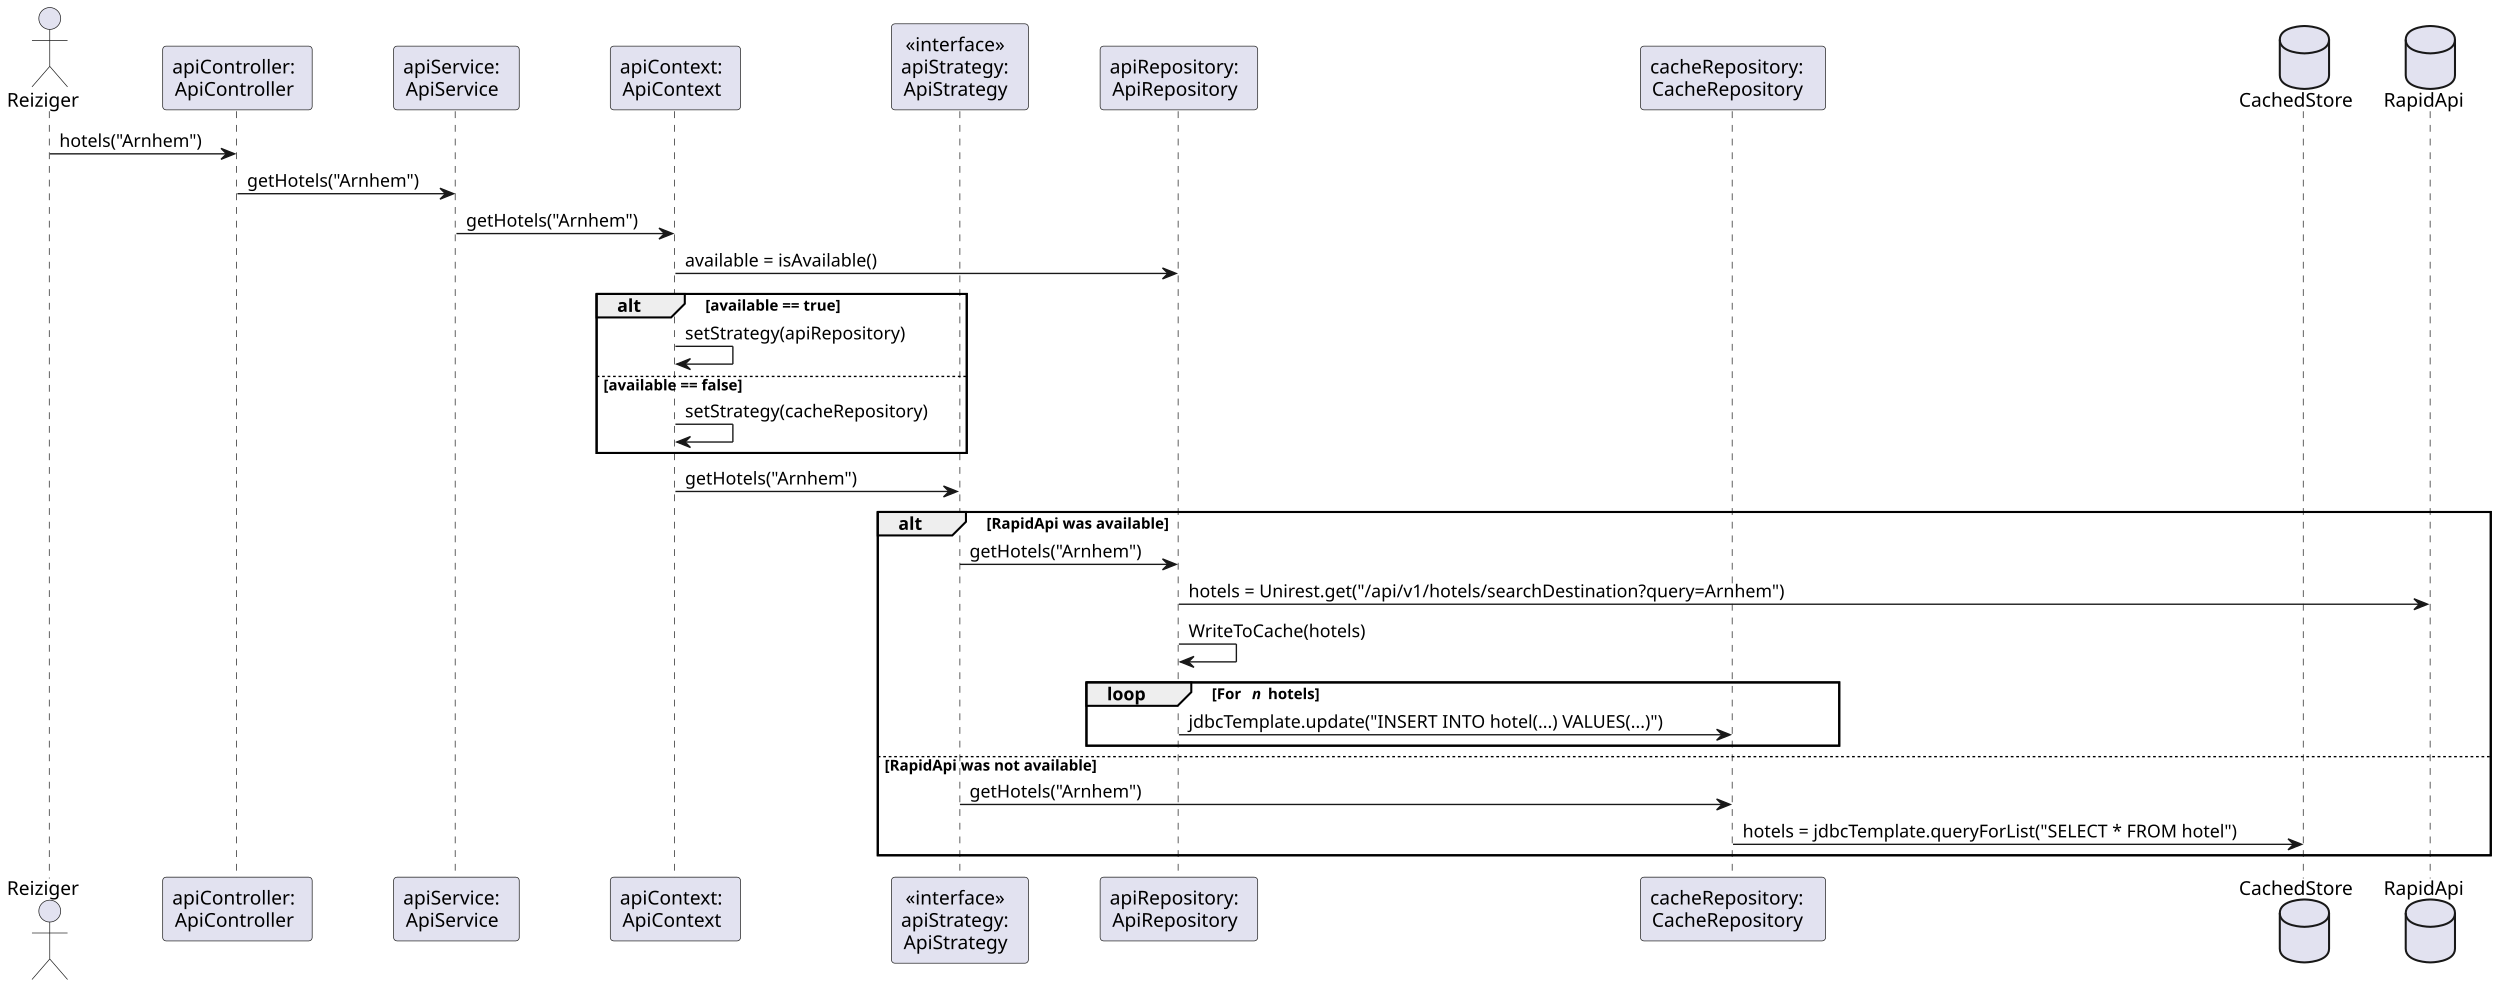
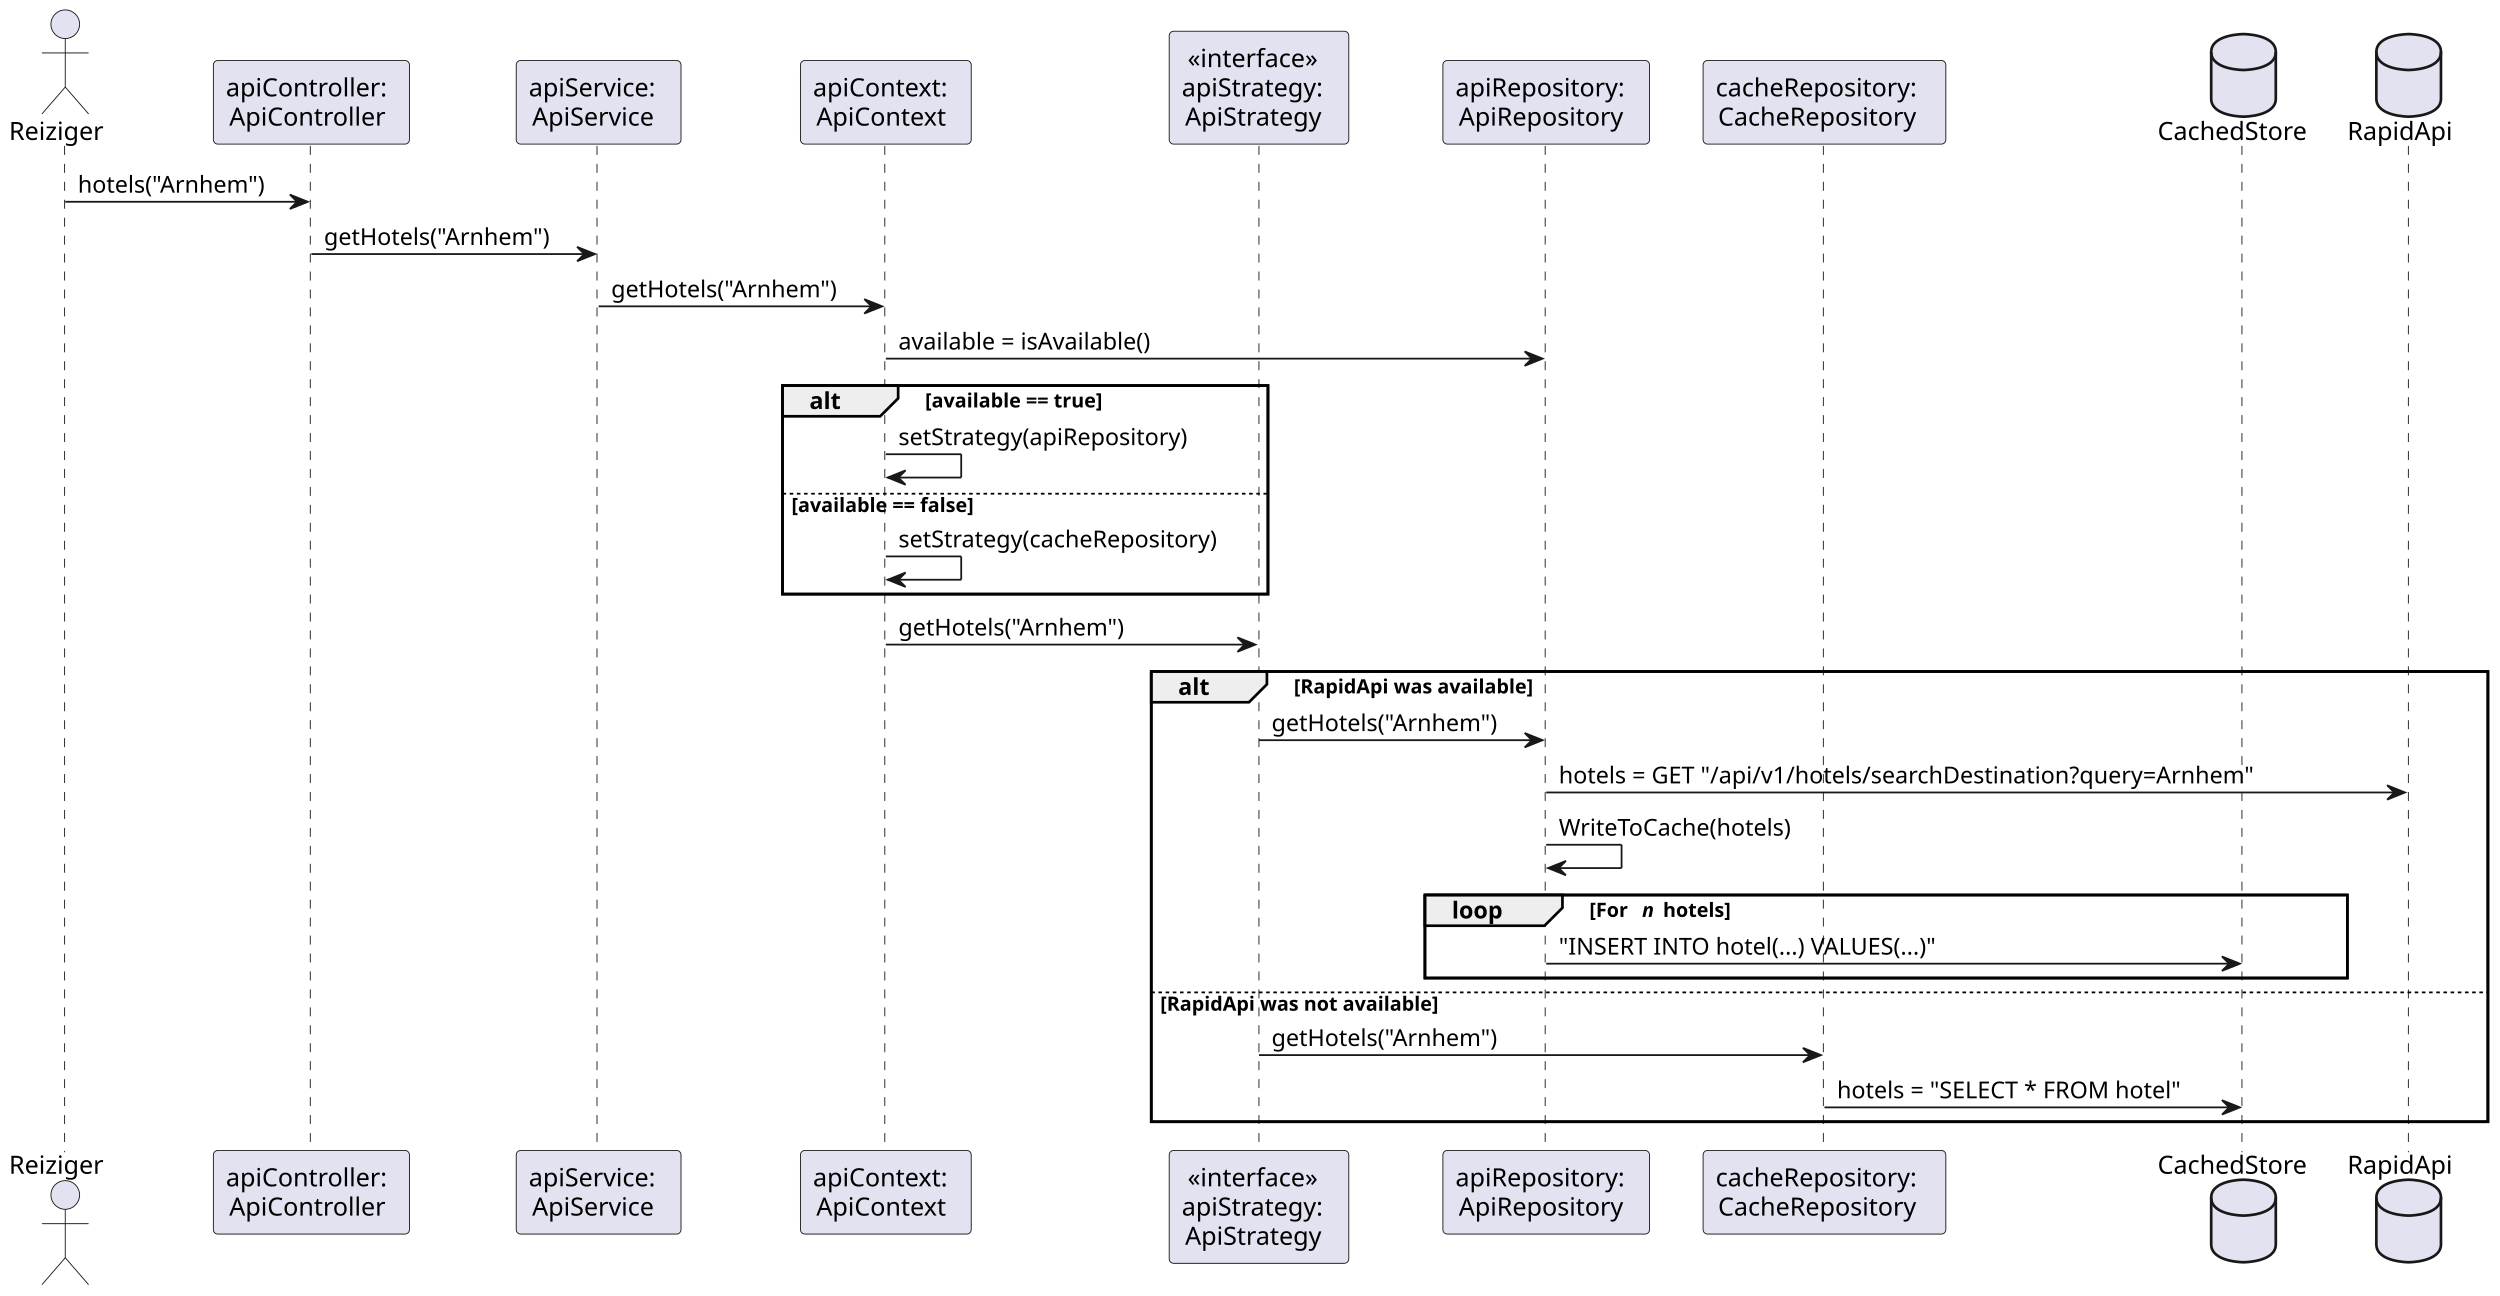
- <svg xmlns="http://www.w3.org/2000/svg" contentStyleType="text/css" data-diagram-type="SEQUENCE" height="722px" preserveAspectRatio="none" style="width:1827px;height:722px;background:#FFFFFF;" version="1.1" viewBox="0 0 1827 722" width="1827px" zoomAndPan="magnify">
+ <svg xmlns="http://www.w3.org/2000/svg" contentStyleType="text/css" data-diagram-type="SEQUENCE" height="722px" preserveAspectRatio="none" style="width:1393px;height:722px;background:#FFFFFF;" version="1.1" viewBox="0 0 1393 722" width="1393px" zoomAndPan="magnify">
  <defs />
  <g>
    <rect fill="none" height="116.203" style="stroke:#000000;stroke-width:1.5;" width="270.502" x="436.007" y="214.828" />
-     <rect fill="none" height="250.867" style="stroke:#000000;stroke-width:1.5;" width="1178.785" x="641.481" y="374.164" />
-     <rect fill="none" height="46.266" style="stroke:#000000;stroke-width:1.5;" width="550.145" x="793.974" y="498.695" />
+     <rect fill="none" height="250.867" style="stroke:#000000;stroke-width:1.5;" width="744.787" x="641.481" y="374.164" />
+     <rect fill="none" height="46.266" style="stroke:#000000;stroke-width:1.5;" width="513.97" x="793.974" y="498.695" />
    <g>
      <rect fill="#000000" fill-opacity="0" height="560.734" width="8" x="32.362" y="81.297" />
      <line style="stroke:#181818;stroke-width:0.5;stroke-dasharray:5.0,5.0;" x1="36" x2="36" y1="81.297" y2="642.031" />
    </g>
    <g>
      <rect fill="#000000" fill-opacity="0" height="560.734" width="8" x="169.516" y="81.297" />
      <line style="stroke:#181818;stroke-width:0.5;stroke-dasharray:5.0,5.0;" x1="172.893" x2="172.893" y1="81.297" y2="642.031" />
    </g>
    <g>
      <rect fill="#000000" fill-opacity="0" height="560.734" width="8" x="329.552" y="81.297" />
      <line style="stroke:#181818;stroke-width:0.5;stroke-dasharray:5.0,5.0;" x1="332.646" x2="332.646" y1="81.297" y2="642.031" />
    </g>
    <g>
      <rect fill="#000000" fill-opacity="0" height="560.734" width="8" x="489.589" y="81.297" />
      <line style="stroke:#181818;stroke-width:0.5;stroke-dasharray:5.0,5.0;" x1="493.007" x2="493.007" y1="81.297" y2="642.031" />
    </g>
    <g>
      <rect fill="#000000" fill-opacity="0" height="560.734" width="8" x="697.51" y="81.297" />
      <line style="stroke:#181818;stroke-width:0.5;stroke-dasharray:5.0,5.0;" x1="701.481" x2="701.481" y1="81.297" y2="642.031" />
    </g>
    <g>
      <rect fill="#000000" fill-opacity="0" height="560.734" width="8" x="857.546" y="81.297" />
      <line style="stroke:#181818;stroke-width:0.5;stroke-dasharray:5.0,5.0;" x1="860.974" x2="860.974" y1="81.297" y2="642.031" />
    </g>
    <g>
-       <rect fill="#000000" fill-opacity="0" height="560.734" width="8" x="1262.495" y="81.297" />
-       <line style="stroke:#181818;stroke-width:0.5;stroke-dasharray:5.0,5.0;" x1="1265.87" x2="1265.87" y1="81.297" y2="642.031" />
-     </g>
-     <g>
-       <rect fill="#000000" fill-opacity="0" height="560.734" width="8" x="1680.075" y="81.297" />
-       <line style="stroke:#181818;stroke-width:0.5;stroke-dasharray:5.0,5.0;" x1="1683.207" x2="1683.207" y1="81.297" y2="642.031" />
-     </g>
-     <g>
-       <rect fill="#000000" fill-opacity="0" height="560.734" width="8" x="1772.104" y="81.297" />
-       <line style="stroke:#181818;stroke-width:0.5;stroke-dasharray:5.0,5.0;" x1="1775.942" x2="1775.942" y1="81.297" y2="642.031" />
+       <rect fill="#000000" fill-opacity="0" height="560.734" width="8" x="1012.591" y="81.297" />
+       <line style="stroke:#181818;stroke-width:0.5;stroke-dasharray:5.0,5.0;" x1="1015.967" x2="1015.967" y1="81.297" y2="642.031" />
+     </g>
+     <g>
+       <rect fill="#000000" fill-opacity="0" height="560.734" width="8" x="1246.077" y="81.297" />
+       <line style="stroke:#181818;stroke-width:0.5;stroke-dasharray:5.0,5.0;" x1="1249.209" x2="1249.209" y1="81.297" y2="642.031" />
+     </g>
+     <g>
+       <rect fill="#000000" fill-opacity="0" height="560.734" width="8" x="1338.106" y="81.297" />
+       <line style="stroke:#181818;stroke-width:0.5;stroke-dasharray:5.0,5.0;" x1="1341.944" x2="1341.944" y1="81.297" y2="642.031" />
    </g>
    <g class="participant participant-head" data-participant="user">
      <text fill="#000000" font-family="sans-serif" font-size="14" lengthAdjust="spacing" textLength="56.725" x="5" y="77.995">Reiziger</text>
      <ellipse cx="36.362" cy="13.5" fill="#E2E2F0" rx="8" ry="8" style="stroke:#181818;stroke-width:0.5;" />
      <path d="M36.362,21.5 L36.362,48.5 M23.362,29.5 L49.362,29.5 M36.362,48.5 L23.362,63.5 M36.362,48.5 L49.362,63.5" fill="none" style="stroke:#181818;stroke-width:0.5;" />
    </g>
    <g class="participant participant-tail" data-participant="user">
      <text fill="#000000" font-family="sans-serif" font-size="14" lengthAdjust="spacing" textLength="56.725" x="5" y="654.026">Reiziger</text>
      <ellipse cx="36.362" cy="665.828" fill="#E2E2F0" rx="8" ry="8" style="stroke:#181818;stroke-width:0.5;" />
      <path d="M36.362,673.828 L36.362,700.828 M23.362,681.828 L49.362,681.828 M36.362,700.828 L23.362,715.828 M36.362,700.828 L49.362,715.828" fill="none" style="stroke:#181818;stroke-width:0.5;" />
    </g>
    <g class="participant participant-head" data-participant="controller">
      <rect fill="#E2E2F0" height="46.594" rx="2.5" ry="2.5" style="stroke:#181818;stroke-width:0.5;" width="109.245" x="118.893" y="33.703" />
      <text fill="#000000" font-family="sans-serif" font-size="14" lengthAdjust="spacing" textLength="95.245" x="125.893" y="53.698">apiController:</text>
      <text fill="#000000" font-family="sans-serif" font-size="14" lengthAdjust="spacing" textLength="91.526" x="127.752" y="69.995">ApiController</text>
    </g>
    <g class="participant participant-tail" data-participant="controller">
      <rect fill="#E2E2F0" height="46.594" rx="2.5" ry="2.5" style="stroke:#181818;stroke-width:0.5;" width="109.245" x="118.893" y="641.031" />
      <text fill="#000000" font-family="sans-serif" font-size="14" lengthAdjust="spacing" textLength="95.245" x="125.893" y="661.026">apiController:</text>
      <text fill="#000000" font-family="sans-serif" font-size="14" lengthAdjust="spacing" textLength="91.526" x="127.752" y="677.323">ApiController</text>
    </g>
    <g class="participant participant-head" data-participant="service">
      <rect fill="#E2E2F0" height="46.594" rx="2.5" ry="2.5" style="stroke:#181818;stroke-width:0.5;" width="91.814" x="287.646" y="33.703" />
      <text fill="#000000" font-family="sans-serif" font-size="14" lengthAdjust="spacing" textLength="77.814" x="294.646" y="53.698">apiService:</text>
      <text fill="#000000" font-family="sans-serif" font-size="14" lengthAdjust="spacing" textLength="74.095" x="296.505" y="69.995">ApiService</text>
    </g>
    <g class="participant participant-tail" data-participant="service">
      <rect fill="#E2E2F0" height="46.594" rx="2.5" ry="2.5" style="stroke:#181818;stroke-width:0.5;" width="91.814" x="287.646" y="641.031" />
      <text fill="#000000" font-family="sans-serif" font-size="14" lengthAdjust="spacing" textLength="77.814" x="294.646" y="661.026">apiService:</text>
      <text fill="#000000" font-family="sans-serif" font-size="14" lengthAdjust="spacing" textLength="74.095" x="296.505" y="677.323">ApiService</text>
    </g>
    <g class="participant participant-head" data-participant="context">
      <rect fill="#E2E2F0" height="46.594" rx="2.5" ry="2.5" style="stroke:#181818;stroke-width:0.5;" width="95.163" x="446.007" y="33.703" />
      <text fill="#000000" font-family="sans-serif" font-size="14" lengthAdjust="spacing" textLength="81.163" x="453.007" y="53.698">apiContext:</text>
      <text fill="#000000" font-family="sans-serif" font-size="14" lengthAdjust="spacing" textLength="77.444" x="454.867" y="69.995">ApiContext</text>
    </g>
    <g class="participant participant-tail" data-participant="context">
      <rect fill="#E2E2F0" height="46.594" rx="2.5" ry="2.5" style="stroke:#181818;stroke-width:0.5;" width="95.163" x="446.007" y="641.031" />
      <text fill="#000000" font-family="sans-serif" font-size="14" lengthAdjust="spacing" textLength="81.163" x="453.007" y="661.026">apiContext:</text>
      <text fill="#000000" font-family="sans-serif" font-size="14" lengthAdjust="spacing" textLength="77.444" x="454.867" y="677.323">ApiContext</text>
    </g>
    <g class="participant participant-head" data-participant="strategy">
      <rect fill="#E2E2F0" height="62.891" rx="2.5" ry="2.5" style="stroke:#181818;stroke-width:0.5;" width="100.058" x="651.481" y="17.406" />
      <text fill="#000000" font-family="sans-serif" font-size="14" lengthAdjust="spacing" textLength="79.57" x="661.725" y="37.401">«interface»</text>
      <text fill="#000000" font-family="sans-serif" font-size="14" lengthAdjust="spacing" textLength="86.058" x="658.481" y="53.698">apiStrategy:</text>
      <text fill="#000000" font-family="sans-serif" font-size="14" lengthAdjust="spacing" textLength="82.339" x="660.34" y="69.995">ApiStrategy</text>
    </g>
    <g class="participant participant-tail" data-participant="strategy">
      <rect fill="#E2E2F0" height="62.891" rx="2.5" ry="2.5" style="stroke:#181818;stroke-width:0.5;" width="100.058" x="651.481" y="641.031" />
      <text fill="#000000" font-family="sans-serif" font-size="14" lengthAdjust="spacing" textLength="79.57" x="661.725" y="661.026">«interface»</text>
      <text fill="#000000" font-family="sans-serif" font-size="14" lengthAdjust="spacing" textLength="86.058" x="658.481" y="677.323">apiStrategy:</text>
      <text fill="#000000" font-family="sans-serif" font-size="14" lengthAdjust="spacing" textLength="82.339" x="660.34" y="693.62">ApiStrategy</text>
    </g>
    <g class="participant participant-head" data-participant="api">
      <rect fill="#E2E2F0" height="46.594" rx="2.5" ry="2.5" style="stroke:#181818;stroke-width:0.5;" width="115.144" x="803.974" y="33.703" />
      <text fill="#000000" font-family="sans-serif" font-size="14" lengthAdjust="spacing" textLength="101.144" x="810.974" y="53.698">apiRepository:</text>
      <text fill="#000000" font-family="sans-serif" font-size="14" lengthAdjust="spacing" textLength="97.426" x="812.833" y="69.995">ApiRepository</text>
    </g>
    <g class="participant participant-tail" data-participant="api">
      <rect fill="#E2E2F0" height="46.594" rx="2.5" ry="2.5" style="stroke:#181818;stroke-width:0.5;" width="115.144" x="803.974" y="641.031" />
      <text fill="#000000" font-family="sans-serif" font-size="14" lengthAdjust="spacing" textLength="101.144" x="810.974" y="661.026">apiRepository:</text>
      <text fill="#000000" font-family="sans-serif" font-size="14" lengthAdjust="spacing" textLength="97.426" x="812.833" y="677.323">ApiRepository</text>
    </g>
    <g class="participant participant-head" data-participant="cache">
-       <rect fill="#E2E2F0" height="46.594" rx="2.5" ry="2.5" style="stroke:#181818;stroke-width:0.5;" width="135.249" x="1198.87" y="33.703" />
-       <text fill="#000000" font-family="sans-serif" font-size="14" lengthAdjust="spacing" textLength="121.249" x="1205.87" y="53.698">cacheRepository:</text>
-       <text fill="#000000" font-family="sans-serif" font-size="14" lengthAdjust="spacing" textLength="118.61" x="1207.189" y="69.995">CacheRepository</text>
+       <rect fill="#E2E2F0" height="46.594" rx="2.5" ry="2.5" style="stroke:#181818;stroke-width:0.5;" width="135.249" x="948.967" y="33.703" />
+       <text fill="#000000" font-family="sans-serif" font-size="14" lengthAdjust="spacing" textLength="121.249" x="955.967" y="53.698">cacheRepository:</text>
+       <text fill="#000000" font-family="sans-serif" font-size="14" lengthAdjust="spacing" textLength="118.61" x="957.286" y="69.995">CacheRepository</text>
    </g>
    <g class="participant participant-tail" data-participant="cache">
-       <rect fill="#E2E2F0" height="46.594" rx="2.5" ry="2.5" style="stroke:#181818;stroke-width:0.5;" width="135.249" x="1198.87" y="641.031" />
-       <text fill="#000000" font-family="sans-serif" font-size="14" lengthAdjust="spacing" textLength="121.249" x="1205.87" y="661.026">cacheRepository:</text>
-       <text fill="#000000" font-family="sans-serif" font-size="14" lengthAdjust="spacing" textLength="118.61" x="1207.189" y="677.323">CacheRepository</text>
+       <rect fill="#E2E2F0" height="46.594" rx="2.5" ry="2.5" style="stroke:#181818;stroke-width:0.5;" width="135.249" x="948.967" y="641.031" />
+       <text fill="#000000" font-family="sans-serif" font-size="14" lengthAdjust="spacing" textLength="121.249" x="955.967" y="661.026">cacheRepository:</text>
+       <text fill="#000000" font-family="sans-serif" font-size="14" lengthAdjust="spacing" textLength="118.61" x="957.286" y="677.323">CacheRepository</text>
    </g>
    <g class="participant participant-head" data-participant="CachedStore">
-       <text fill="#000000" font-family="sans-serif" font-size="14" lengthAdjust="spacing" textLength="89.735" x="1636.207" y="77.995">CachedStore</text>
-       <path d="M1666.075,29 C1666.075,19 1684.075,19 1684.075,19 C1684.075,19 1702.075,19 1702.075,29 L1702.075,55 C1702.075,65 1684.075,65 1684.075,65 C1684.075,65 1666.075,65 1666.075,55 L1666.075,29" fill="#E2E2F0" style="stroke:#181818;stroke-width:1.5;" />
-       <path d="M1666.075,29 C1666.075,39 1684.075,39 1684.075,39 C1684.075,39 1702.075,39 1702.075,29" fill="none" style="stroke:#181818;stroke-width:1.5;" />
+       <text fill="#000000" font-family="sans-serif" font-size="14" lengthAdjust="spacing" textLength="89.735" x="1202.209" y="77.995">CachedStore</text>
+       <path d="M1232.077,29 C1232.077,19 1250.077,19 1250.077,19 C1250.077,19 1268.077,19 1268.077,29 L1268.077,55 C1268.077,65 1250.077,65 1250.077,65 C1250.077,65 1232.077,65 1232.077,55 L1232.077,29" fill="#E2E2F0" style="stroke:#181818;stroke-width:1.5;" />
+       <path d="M1232.077,29 C1232.077,39 1250.077,39 1250.077,39 C1250.077,39 1268.077,39 1268.077,29" fill="none" style="stroke:#181818;stroke-width:1.5;" />
    </g>
    <g class="participant participant-tail" data-participant="CachedStore">
-       <text fill="#000000" font-family="sans-serif" font-size="14" lengthAdjust="spacing" textLength="89.735" x="1636.207" y="654.026">CachedStore</text>
-       <path d="M1666.075,667.328 C1666.075,657.328 1684.075,657.328 1684.075,657.328 C1684.075,657.328 1702.075,657.328 1702.075,667.328 L1702.075,693.328 C1702.075,703.328 1684.075,703.328 1684.075,703.328 C1684.075,703.328 1666.075,703.328 1666.075,693.328 L1666.075,667.328" fill="#E2E2F0" style="stroke:#181818;stroke-width:1.5;" />
-       <path d="M1666.075,667.328 C1666.075,677.328 1684.075,677.328 1684.075,677.328 C1684.075,677.328 1702.075,677.328 1702.075,667.328" fill="none" style="stroke:#181818;stroke-width:1.5;" />
+       <text fill="#000000" font-family="sans-serif" font-size="14" lengthAdjust="spacing" textLength="89.735" x="1202.209" y="654.026">CachedStore</text>
+       <path d="M1232.077,667.328 C1232.077,657.328 1250.077,657.328 1250.077,657.328 C1250.077,657.328 1268.077,657.328 1268.077,667.328 L1268.077,693.328 C1268.077,703.328 1250.077,703.328 1250.077,703.328 C1250.077,703.328 1232.077,703.328 1232.077,693.328 L1232.077,667.328" fill="#E2E2F0" style="stroke:#181818;stroke-width:1.5;" />
+       <path d="M1232.077,667.328 C1232.077,677.328 1250.077,677.328 1250.077,677.328 C1250.077,677.328 1268.077,677.328 1268.077,667.328" fill="none" style="stroke:#181818;stroke-width:1.5;" />
    </g>
    <g class="participant participant-head" data-participant="RapidApi">
-       <text fill="#000000" font-family="sans-serif" font-size="14" lengthAdjust="spacing" textLength="62.323" x="1741.942" y="77.995">RapidApi</text>
-       <path d="M1758.104,29 C1758.104,19 1776.104,19 1776.104,19 C1776.104,19 1794.104,19 1794.104,29 L1794.104,55 C1794.104,65 1776.104,65 1776.104,65 C1776.104,65 1758.104,65 1758.104,55 L1758.104,29" fill="#E2E2F0" style="stroke:#181818;stroke-width:1.5;" />
-       <path d="M1758.104,29 C1758.104,39 1776.104,39 1776.104,39 C1776.104,39 1794.104,39 1794.104,29" fill="none" style="stroke:#181818;stroke-width:1.5;" />
+       <text fill="#000000" font-family="sans-serif" font-size="14" lengthAdjust="spacing" textLength="62.323" x="1307.944" y="77.995">RapidApi</text>
+       <path d="M1324.106,29 C1324.106,19 1342.106,19 1342.106,19 C1342.106,19 1360.106,19 1360.106,29 L1360.106,55 C1360.106,65 1342.106,65 1342.106,65 C1342.106,65 1324.106,65 1324.106,55 L1324.106,29" fill="#E2E2F0" style="stroke:#181818;stroke-width:1.5;" />
+       <path d="M1324.106,29 C1324.106,39 1342.106,39 1342.106,39 C1342.106,39 1360.106,39 1360.106,29" fill="none" style="stroke:#181818;stroke-width:1.5;" />
    </g>
    <g class="participant participant-tail" data-participant="RapidApi">
-       <text fill="#000000" font-family="sans-serif" font-size="14" lengthAdjust="spacing" textLength="62.323" x="1741.942" y="654.026">RapidApi</text>
-       <path d="M1758.104,667.328 C1758.104,657.328 1776.104,657.328 1776.104,657.328 C1776.104,657.328 1794.104,657.328 1794.104,667.328 L1794.104,693.328 C1794.104,703.328 1776.104,703.328 1776.104,703.328 C1776.104,703.328 1758.104,703.328 1758.104,693.328 L1758.104,667.328" fill="#E2E2F0" style="stroke:#181818;stroke-width:1.5;" />
-       <path d="M1758.104,667.328 C1758.104,677.328 1776.104,677.328 1776.104,677.328 C1776.104,677.328 1794.104,677.328 1794.104,667.328" fill="none" style="stroke:#181818;stroke-width:1.5;" />
+       <text fill="#000000" font-family="sans-serif" font-size="14" lengthAdjust="spacing" textLength="62.323" x="1307.944" y="654.026">RapidApi</text>
+       <path d="M1324.106,667.328 C1324.106,657.328 1342.106,657.328 1342.106,657.328 C1342.106,657.328 1360.106,657.328 1360.106,667.328 L1360.106,693.328 C1360.106,703.328 1342.106,703.328 1342.106,703.328 C1342.106,703.328 1324.106,703.328 1324.106,693.328 L1324.106,667.328" fill="#E2E2F0" style="stroke:#181818;stroke-width:1.5;" />
+       <path d="M1324.106,667.328 C1324.106,677.328 1342.106,677.328 1342.106,677.328 C1342.106,677.328 1360.106,677.328 1360.106,667.328" fill="none" style="stroke:#181818;stroke-width:1.5;" />
    </g>
    <g class="message" data-participant-1="user" data-participant-2="controller">
      <polygon fill="#181818" points="161.516,108.43,171.516,112.43,161.516,116.43,165.516,112.43" style="stroke:#181818;stroke-width:1;" />
      <line style="stroke:#181818;stroke-width:1;" x1="36.362" x2="167.516" y1="112.43" y2="112.43" />
      <text fill="#000000" font-family="sans-serif" font-size="13" lengthAdjust="spacing" textLength="113.153" x="43.362" y="107.364">hotels("Arnhem")</text>
    </g>
    <g class="message" data-participant-1="controller" data-participant-2="service">
      <polygon fill="#181818" points="321.552,137.562,331.552,141.562,321.552,145.562,325.552,141.562" style="stroke:#181818;stroke-width:1;" />
      <line style="stroke:#181818;stroke-width:1;" x1="173.516" x2="327.552" y1="141.562" y2="141.562" />
      <text fill="#000000" font-family="sans-serif" font-size="13" lengthAdjust="spacing" textLength="136.037" x="180.516" y="136.497">getHotels("Arnhem")</text>
    </g>
    <g class="message" data-participant-1="service" data-participant-2="context">
      <polygon fill="#181818" points="481.589,166.695,491.589,170.695,481.589,174.695,485.589,170.695" style="stroke:#181818;stroke-width:1;" />
      <line style="stroke:#181818;stroke-width:1;" x1="333.552" x2="487.589" y1="170.695" y2="170.695" />
      <text fill="#000000" font-family="sans-serif" font-size="13" lengthAdjust="spacing" textLength="136.037" x="340.552" y="165.629">getHotels("Arnhem")</text>
    </g>
    <g class="message" data-participant-1="context" data-participant-2="api">
      <polygon fill="#181818" points="849.546,195.828,859.546,199.828,849.546,203.828,853.546,199.828" style="stroke:#181818;stroke-width:1;" />
      <line style="stroke:#181818;stroke-width:1;" x1="493.589" x2="855.546" y1="199.828" y2="199.828" />
      <text fill="#000000" font-family="sans-serif" font-size="13" lengthAdjust="spacing" textLength="157.968" x="500.589" y="194.762">available = isAvailable()</text>
    </g>
    <path d="M436.007,214.828 L500.45,214.828 L500.45,221.961 L490.45,231.961 L436.007,231.961 L436.007,214.828" fill="#EEEEEE" style="stroke:#000000;stroke-width:1.5;" />
    <rect fill="none" height="116.203" style="stroke:#000000;stroke-width:1.5;" width="270.502" x="436.007" y="214.828" />
    <text fill="#000000" font-family="sans-serif" font-size="13" font-weight="bold" lengthAdjust="spacing" textLength="19.443" x="451.007" y="227.895">alt</text>
    <text fill="#000000" font-family="sans-serif" font-size="11" font-weight="bold" lengthAdjust="spacing" textLength="118.207" x="515.45" y="227.039">[available == true]</text>
    <g class="message" data-participant-1="context" data-participant-2="context">
      <line style="stroke:#181818;stroke-width:1;" x1="493.589" x2="535.589" y1="253.094" y2="253.094" />
      <line style="stroke:#181818;stroke-width:1;" x1="535.589" x2="535.589" y1="253.094" y2="266.094" />
      <line style="stroke:#181818;stroke-width:1;" x1="494.589" x2="535.589" y1="266.094" y2="266.094" />
      <polygon fill="#181818" points="504.589,262.094,494.589,266.094,504.589,270.094,500.589,266.094" style="stroke:#181818;stroke-width:1;" />
      <text fill="#000000" font-family="sans-serif" font-size="13" lengthAdjust="spacing" textLength="175.252" x="500.589" y="248.028">setStrategy(apiRepository)</text>
    </g>
    <line style="stroke:#000000;stroke-width:1;stroke-dasharray:2.0,2.0;" x1="436.007" x2="706.51" y1="275.094" y2="275.094" />
    <text fill="#000000" font-family="sans-serif" font-size="11" font-weight="bold" lengthAdjust="spacing" textLength="122.219" x="441.007" y="285.304">[available == false]</text>
    <g class="message" data-participant-1="context" data-participant-2="context">
      <line style="stroke:#181818;stroke-width:1;" x1="493.589" x2="535.589" y1="310.031" y2="310.031" />
      <line style="stroke:#181818;stroke-width:1;" x1="535.589" x2="535.589" y1="310.031" y2="323.031" />
      <line style="stroke:#181818;stroke-width:1;" x1="494.589" x2="535.589" y1="323.031" y2="323.031" />
      <polygon fill="#181818" points="504.589,319.031,494.589,323.031,504.589,327.031,500.589,323.031" style="stroke:#181818;stroke-width:1;" />
      <text fill="#000000" font-family="sans-serif" font-size="13" lengthAdjust="spacing" textLength="193.921" x="500.589" y="304.965">setStrategy(cacheRepository)</text>
    </g>
    <g class="message" data-participant-1="context" data-participant-2="strategy">
      <polygon fill="#181818" points="689.51,355.164,699.51,359.164,689.51,363.164,693.51,359.164" style="stroke:#181818;stroke-width:1;" />
      <line style="stroke:#181818;stroke-width:1;" x1="493.589" x2="695.51" y1="359.164" y2="359.164" />
      <text fill="#000000" font-family="sans-serif" font-size="13" lengthAdjust="spacing" textLength="136.037" x="500.589" y="354.098">getHotels("Arnhem")</text>
    </g>
    <path d="M641.481,374.164 L705.924,374.164 L705.924,381.297 L695.924,391.297 L641.481,391.297 L641.481,374.164" fill="#EEEEEE" style="stroke:#000000;stroke-width:1.5;" />
-     <rect fill="none" height="250.867" style="stroke:#000000;stroke-width:1.5;" width="1178.785" x="641.481" y="374.164" />
+     <rect fill="none" height="250.867" style="stroke:#000000;stroke-width:1.5;" width="744.787" x="641.481" y="374.164" />
    <text fill="#000000" font-family="sans-serif" font-size="13" font-weight="bold" lengthAdjust="spacing" textLength="19.443" x="656.481" y="387.231">alt</text>
    <text fill="#000000" font-family="sans-serif" font-size="11" font-weight="bold" lengthAdjust="spacing" textLength="153.5" x="720.924" y="386.375">[RapidApi was available]</text>
    <g class="message" data-participant-1="strategy" data-participant-2="api">
      <polygon fill="#181818" points="849.546,408.43,859.546,412.43,849.546,416.43,853.546,412.43" style="stroke:#181818;stroke-width:1;" />
      <line style="stroke:#181818;stroke-width:1;" x1="701.51" x2="855.546" y1="412.43" y2="412.43" />
      <text fill="#000000" font-family="sans-serif" font-size="13" lengthAdjust="spacing" textLength="136.037" x="708.51" y="407.364">getHotels("Arnhem")</text>
    </g>
    <g class="message" data-participant-1="api" data-participant-2="RapidApi">
-       <polygon fill="#181818" points="1764.104,437.562,1774.104,441.562,1764.104,445.562,1768.104,441.562" style="stroke:#181818;stroke-width:1;" />
-       <line style="stroke:#181818;stroke-width:1;" x1="861.546" x2="1770.104" y1="441.562" y2="441.562" />
-       <text fill="#000000" font-family="sans-serif" font-size="13" lengthAdjust="spacing" textLength="470.742" x="868.546" y="436.497">hotels = Unirest.get("/api/v1/hotels/searchDestination?query=Arnhem")</text>
+       <polygon fill="#181818" points="1330.106,437.562,1340.106,441.562,1330.106,445.562,1334.106,441.562" style="stroke:#181818;stroke-width:1;" />
+       <line style="stroke:#181818;stroke-width:1;" x1="861.546" x2="1336.106" y1="441.562" y2="441.562" />
+       <text fill="#000000" font-family="sans-serif" font-size="13" lengthAdjust="spacing" textLength="418.901" x="868.546" y="436.497">hotels = GET "/api/v1/hotels/searchDestination?query=Arnhem"</text>
    </g>
    <g class="message" data-participant-1="api" data-participant-2="api">
      <line style="stroke:#181818;stroke-width:1;" x1="861.546" x2="903.546" y1="470.695" y2="470.695" />
      <line style="stroke:#181818;stroke-width:1;" x1="903.546" x2="903.546" y1="470.695" y2="483.695" />
      <line style="stroke:#181818;stroke-width:1;" x1="862.546" x2="903.546" y1="483.695" y2="483.695" />
      <polygon fill="#181818" points="872.546,479.695,862.546,483.695,872.546,487.695,868.546,483.695" style="stroke:#181818;stroke-width:1;" />
      <text fill="#000000" font-family="sans-serif" font-size="13" lengthAdjust="spacing" textLength="141.045" x="868.546" y="465.629">WriteToCache(hotels)</text>
    </g>
    <path d="M793.974,498.695 L870.598,498.695 L870.598,505.828 L860.598,515.828 L793.974,515.828 L793.974,498.695" fill="#EEEEEE" style="stroke:#000000;stroke-width:1.5;" />
-     <rect fill="none" height="46.266" style="stroke:#000000;stroke-width:1.5;" width="550.145" x="793.974" y="498.695" />
+     <rect fill="none" height="46.266" style="stroke:#000000;stroke-width:1.5;" width="513.97" x="793.974" y="498.695" />
    <text fill="#000000" font-family="sans-serif" font-size="13" font-weight="bold" lengthAdjust="spacing" textLength="31.624" x="808.974" y="511.762">loop</text>
    <text fill="#000000" font-family="sans-serif" font-size="11" font-weight="bold" lengthAdjust="spacing" textLength="25.523" x="885.598" y="510.906">[For</text>
    <text fill="#000000" font-family="sans-serif" font-size="11" font-style="italic" font-weight="bold" lengthAdjust="spacing" textLength="7.831" x="914.951" y="510.906">n</text>
    <text fill="#000000" font-family="sans-serif" font-size="11" font-weight="bold" lengthAdjust="spacing" textLength="43.452" x="926.612" y="510.906">hotels]</text>
-     <g class="message" data-participant-1="api" data-participant-2="cache">
-       <polygon fill="#181818" points="1254.495,532.961,1264.495,536.961,1254.495,540.961,1258.495,536.961" style="stroke:#181818;stroke-width:1;" />
-       <line style="stroke:#181818;stroke-width:1;" x1="861.546" x2="1260.495" y1="536.961" y2="536.961" />
-       <text fill="#000000" font-family="sans-serif" font-size="13" lengthAdjust="spacing" textLength="380.948" x="868.546" y="531.895">jdbcTemplate.update("INSERT INTO hotel(...) VALUES(...)")</text>
-     </g>
-     <line style="stroke:#000000;stroke-width:1;stroke-dasharray:2.0,2.0;" x1="641.481" x2="1820.266" y1="552.961" y2="552.961" />
+     <g class="message" data-participant-1="api" data-participant-2="CachedStore">
+       <polygon fill="#181818" points="1238.077,532.961,1248.077,536.961,1238.077,540.961,1242.077,536.961" style="stroke:#181818;stroke-width:1;" />
+       <line style="stroke:#181818;stroke-width:1;" x1="861.546" x2="1244.077" y1="536.961" y2="536.961" />
+       <text fill="#000000" font-family="sans-serif" font-size="13" lengthAdjust="spacing" textLength="232.077" x="868.546" y="531.895">"INSERT INTO hotel(...) VALUES(...)"</text>
+     </g>
+     <line style="stroke:#000000;stroke-width:1;stroke-dasharray:2.0,2.0;" x1="641.481" x2="1386.268" y1="552.961" y2="552.961" />
    <text fill="#000000" font-family="sans-serif" font-size="11" font-weight="bold" lengthAdjust="spacing" textLength="177.977" x="646.481" y="563.171">[RapidApi was not available]</text>
    <g class="message" data-participant-1="strategy" data-participant-2="cache">
-       <polygon fill="#181818" points="1254.495,583.898,1264.495,587.898,1254.495,591.898,1258.495,587.898" style="stroke:#181818;stroke-width:1;" />
-       <line style="stroke:#181818;stroke-width:1;" x1="701.51" x2="1260.495" y1="587.898" y2="587.898" />
+       <polygon fill="#181818" points="1004.591,583.898,1014.591,587.898,1004.591,591.898,1008.591,587.898" style="stroke:#181818;stroke-width:1;" />
+       <line style="stroke:#181818;stroke-width:1;" x1="701.51" x2="1010.591" y1="587.898" y2="587.898" />
      <text fill="#000000" font-family="sans-serif" font-size="13" lengthAdjust="spacing" textLength="136.037" x="708.51" y="582.832">getHotels("Arnhem")</text>
    </g>
    <g class="message" data-participant-1="cache" data-participant-2="CachedStore">
-       <polygon fill="#181818" points="1672.075,613.031,1682.075,617.031,1672.075,621.031,1676.075,617.031" style="stroke:#181818;stroke-width:1;" />
-       <line style="stroke:#181818;stroke-width:1;" x1="1266.495" x2="1678.075" y1="617.031" y2="617.031" />
-       <text fill="#000000" font-family="sans-serif" font-size="13" lengthAdjust="spacing" textLength="393.58" x="1273.495" y="611.965">hotels = jdbcTemplate.queryForList("SELECT * FROM hotel")</text>
+       <polygon fill="#181818" points="1238.077,613.031,1248.077,617.031,1238.077,621.031,1242.077,617.031" style="stroke:#181818;stroke-width:1;" />
+       <line style="stroke:#181818;stroke-width:1;" x1="1016.591" x2="1244.077" y1="617.031" y2="617.031" />
+       <text fill="#000000" font-family="sans-serif" font-size="13" lengthAdjust="spacing" textLength="209.485" x="1023.591" y="611.965">hotels = "SELECT * FROM hotel"</text>
    </g>
  </g>
</svg>
